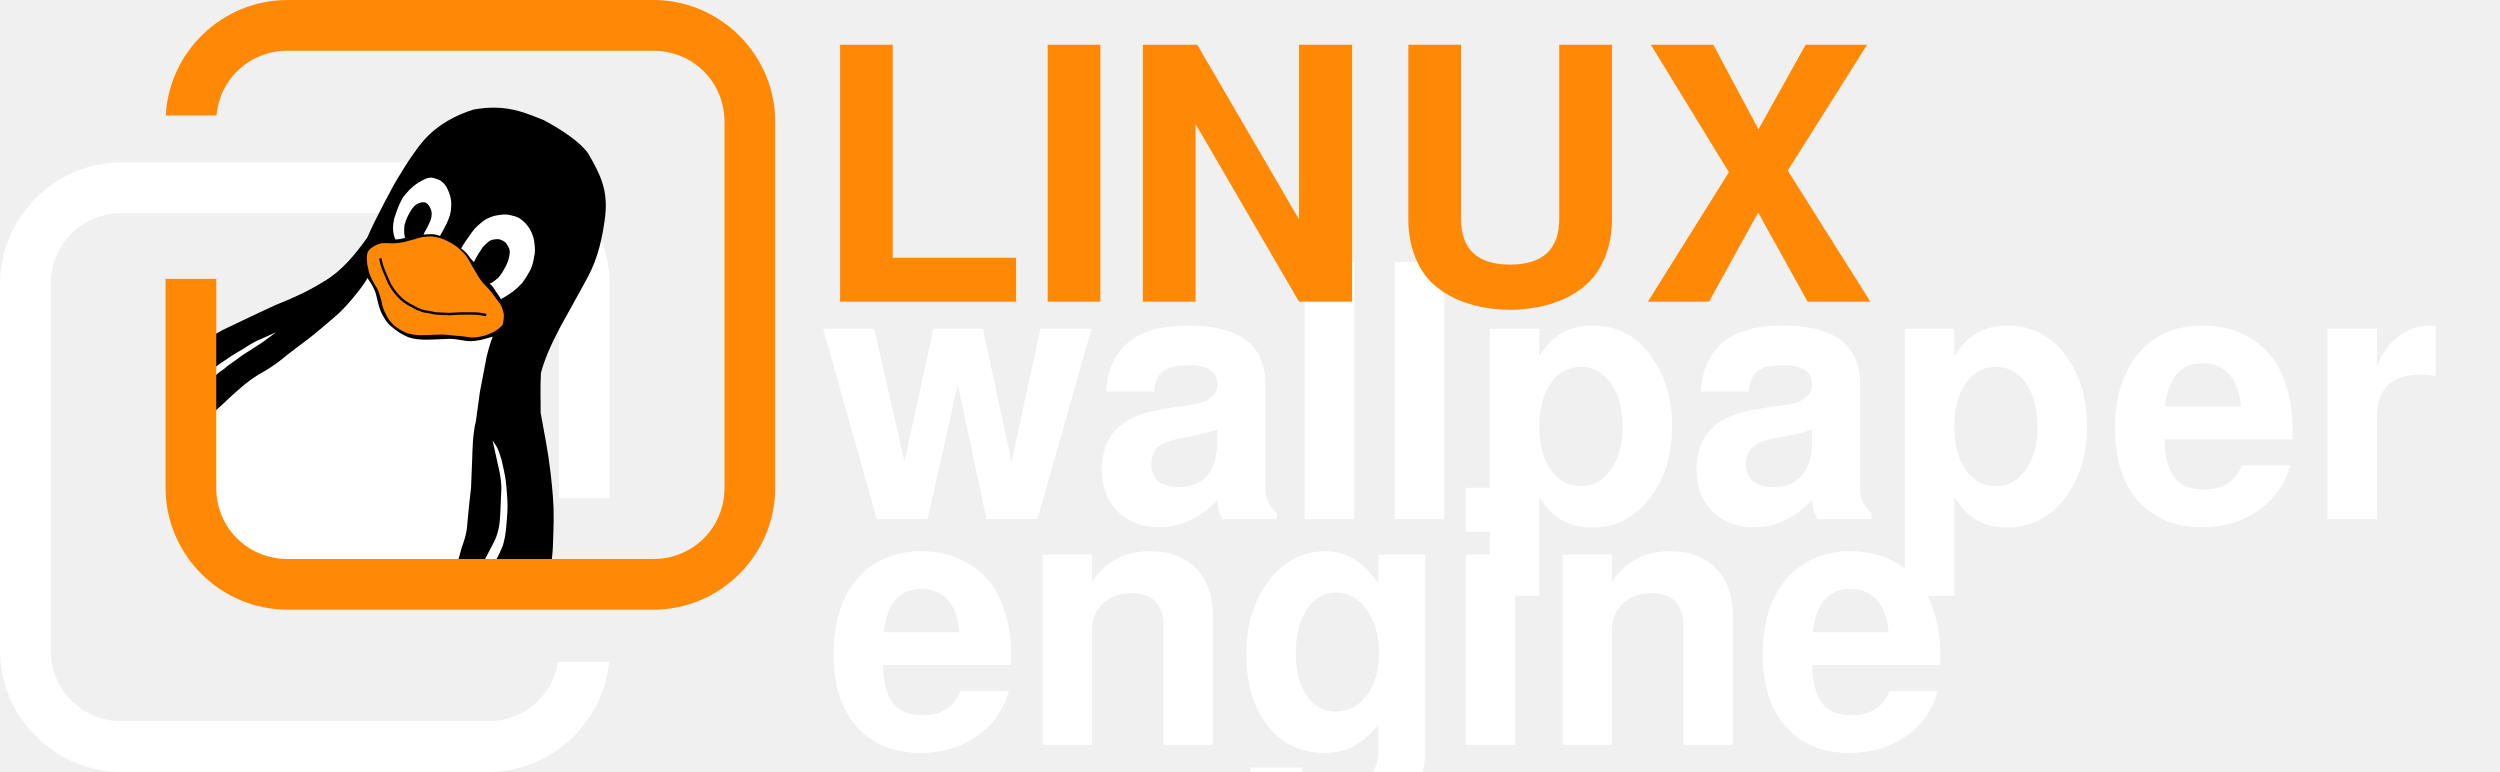
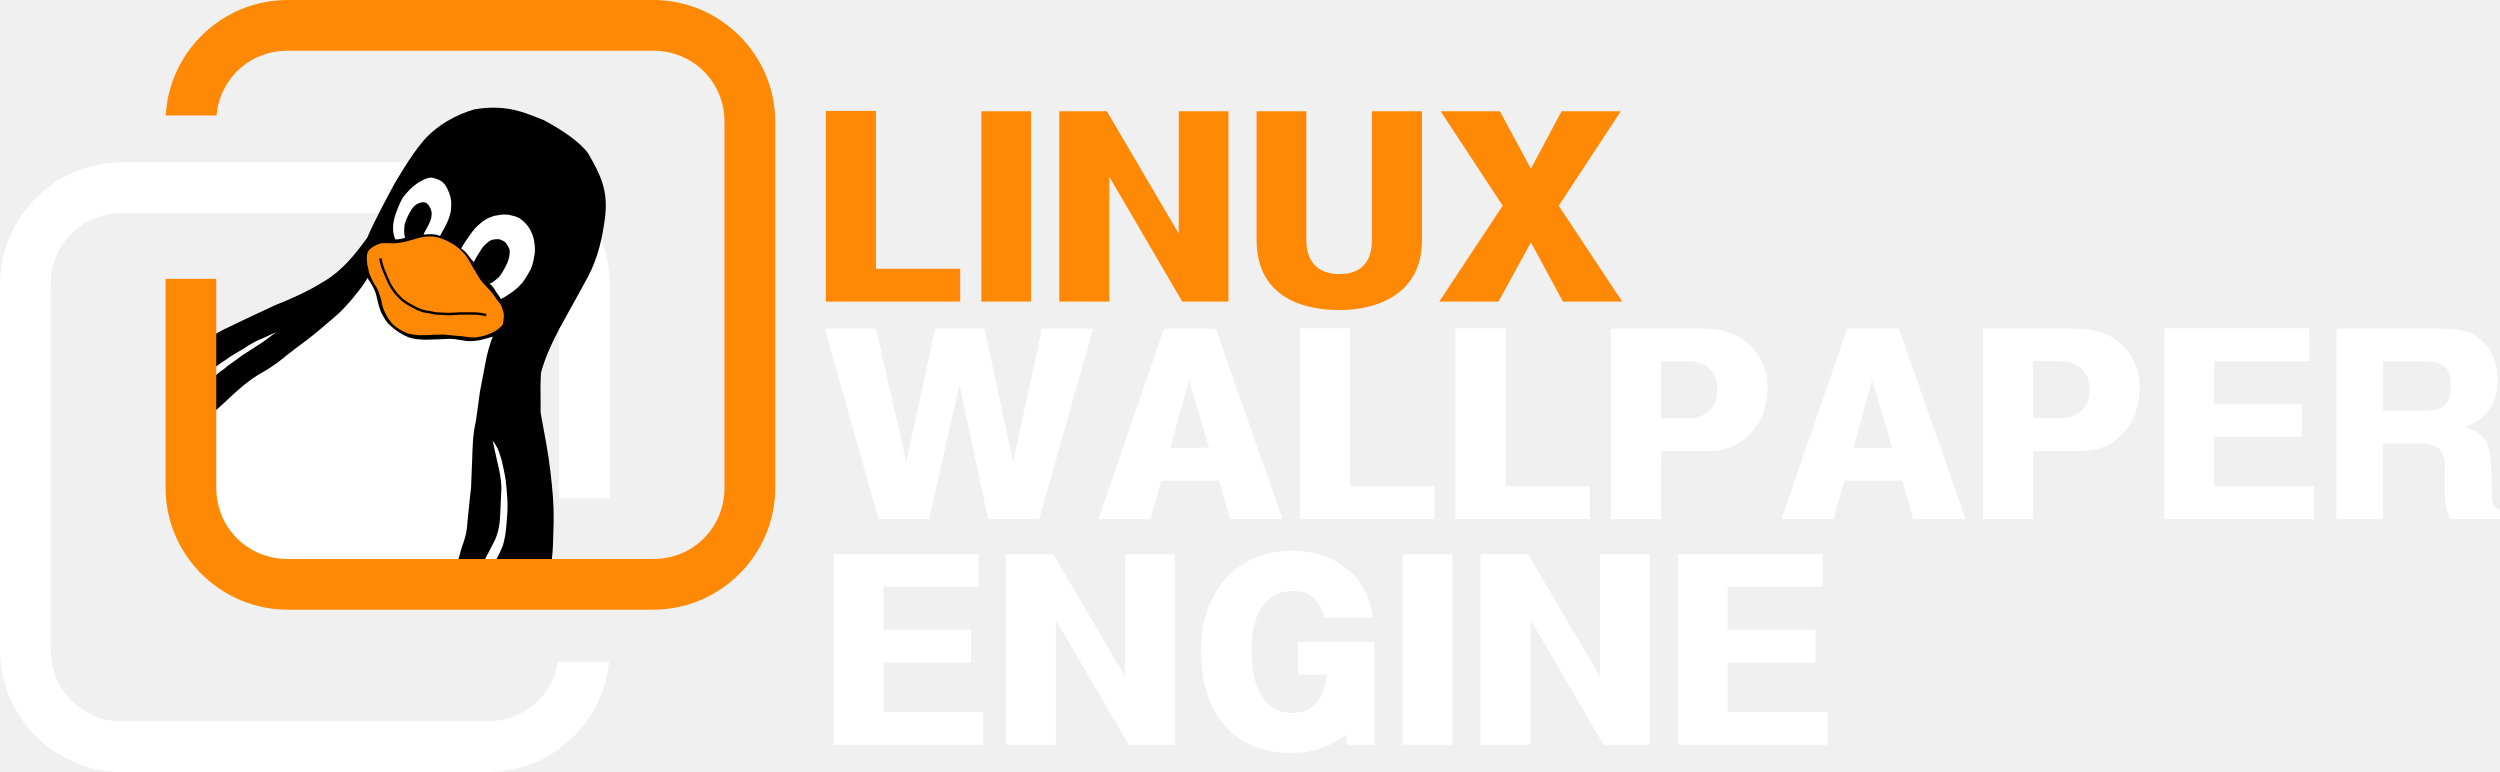
<svg xmlns="http://www.w3.org/2000/svg" width="120.091mm" height="37.084mm" viewBox="0 0 120.091 37.084" version="1.1" id="svg1" xml:space="preserve">
  <defs id="defs1" />
  <g id="layer1" transform="translate(-20.92702,-16.23544)">
    <g id="g2" transform="translate(-145.4246,-72.56121)">
      <path id="rect7" style="baseline-shift:baseline;display:inline;overflow:visible;opacity:1;vector-effect:none;fill:#ffffff;stroke-linecap:round;stroke-linejoin:round;enable-background:accumulate;stop-color:#000000;stop-opacity:1" d="m 172.211,96.594 c -3.225,0 -5.86,2.635 -5.86,5.86 v 17.568 c 0,3.225 2.635,5.859 5.86,5.859 h 17.568 c 3.031,0 5.541,-2.328 5.832,-5.286 h -2.456 c -0.266,1.636 -1.655,2.85 -3.376,2.85 h -17.568 c -1.917,0 -3.424,-1.506 -3.424,-3.424 v -17.568 c 0,-1.917 1.507,-3.422 3.424,-3.422 h 17.568 c 1.917,0 3.422,1.505 3.422,3.422 v 10.276 h 2.438 v -10.276 c 0,-3.225 -2.635,-5.86 -5.86,-5.86 z" />
      <g id="g7" transform="matrix(0.3816857,0.2182713,-0.2182713,0.3816857,180.3747,55.22806)" style="display:inline">
        <path id="path2" style="display:inline;fill:#ffffff;fill-opacity:1;stroke:none;stroke-width:0.47;stroke-linecap:round;stroke-linejoin:round" d="m 65.08,69.134 -6.654,7.276 0.415,6.238 -2.183,13.619 -2.182,0.935 -5.198,5.718 -0.905,4.028 7.966,13.698 7.964,3.149 7.362,-2.283 20.215,-12.434 -0.186,-0.649 L 82.025,93.98 77.139,84.52 75.995,71.213 Z" />
        <path id="path1" style="opacity:1;fill:#000000;fill-opacity:1;stroke-width:0.265;stroke-dasharray:none" d="m 62.99,65.474 c -0.599,0.334 -1.222,0.759 -1.887,1.308 -1.429,1.499 -2.643,3.457 -3.093,5.679 -0.424,2.144 -0.416,5.717 -0.416,5.717 0,0 0.07,4.352 0.338,6.55 -0.225,2.198 -0.596,4.486 -1.689,6.419 -1.015,1.881 -2.01,3.252 -3.327,4.911 -1.239,1.711 -3.69,5.277 -3.69,5.277 -0.699,1.13 -1.387,2.372 -2.002,3.639 l 2.268,3.9 c 0.121,-0.644 0.289,-1.272 0.5,-1.99 0.264,-1.083 0.671,-1.984 1.143,-2.885 0.308,-0.71 0.719,-1.368 1.078,-2.014 0.338,-0.672 0.741,-1.407 1.248,-2.027 l 0.961,-1.326 -0.728,1.663 c -0.42,0.801 -0.801,1.564 -1.26,2.417 -0.346,0.879 -0.732,1.512 -1,2.313 -0.429,0.836 -0.662,1.723 -0.844,2.676 -0.155,0.954 -0.234,1.858 -0.093,2.902 l 1.778,3.057 c -0.02,-0.403 -0.03,-0.8 -0.022,-1.19 0.16,-1.434 0.372,-2.049 0.662,-3.08 0.381,-1.057 0.658,-2.166 1.04,-3.222 0.403,-1.209 0.871,-2.26 1.56,-3.352 0.489,-0.884 0.875,-1.768 1.195,-2.652 0.355,-0.814 0.729,-1.775 1.065,-2.498 0.57,-1.343 0.884,-2.336 1.326,-3.531 0.354,-0.933 0.578,-1.966 0.747,-2.898 0.116,-0.676 0.224,-1.352 0.275,-2.041 0.034,-0.441 0.013,-0.464 0.009,-0.652 0.582,0.265 1.276,0.64 1.711,1.089 0.542,0.569 0.873,0.964 1.447,1.418 0.613,0.4 1.083,0.685 1.701,0.786 0.726,0.16 1.504,0.205 2.234,0.107 0.677,-0.136 1.018,-0.327 1.465,-0.536 0.475,-0.232 1.001,-0.607 1.453,-0.866 0.424,-0.26 0.683,-0.437 1.107,-0.697 0.517,-0.286 1.149,-0.481 1.731,-0.712 0.512,-0.233 0.928,-0.576 1.211,-0.805 0.422,-0.429 0.62,-0.592 1.01,-1.016 0.135,0.837 0.261,1.371 0.507,2.222 l 1.274,3.716 1.196,2.962 c 0.399,1.421 1.238,2.92 1.741,3.873 0.494,0.927 0.937,1.828 1.431,2.755 0.416,0.962 0.753,1.767 1.22,2.78 0.407,0.988 0.737,1.325 1.04,2.885 0.147,0.996 0.554,1.993 0.649,3.041 0.546,0.052 1.351,0.079 1.897,0.131 0.156,-0.702 0.312,-1.221 0.39,-2.209 -0.009,-1.213 -0.069,-1.958 -0.103,-2.963 -0.095,-1.005 -0.45,-1.906 -0.909,-2.781 -0.442,-0.858 -0.884,-1.716 -1.326,-2.574 -0.479,-0.773 -1.016,-1.403 -1.612,-2.027 L 80.829,97.177 c 0.422,0.173 0.818,0.399 1.189,0.696 0.314,0.323 0.68,0.568 0.975,0.943 0.583,0.626 1.126,1.225 1.637,1.975 0.533,0.775 1.059,1.512 1.494,2.398 0.533,1.126 1.092,2.155 1.378,3.437 0.152,1.167 0.173,2.335 0.143,3.6 -0.005,0.49 -0.072,1.041 -0.164,1.56 l 6.379,-3.922 c -0.11,-0.407 -0.249,-0.802 -0.426,-1.173 -0.629,-1.992 -1.614,-3.6 -2.469,-5.224 -0.881,-1.598 -1.786,-2.873 -2.962,-4.47 -1.124,-1.545 -2.773,-3.464 -4.133,-5.068 -0.684,-1.24 -1.344,-2.22 -2.131,-3.795 -0.371,-1.445 -0.555,-2.859 -0.65,-5.224 -0.052,-2.175 -0.026,-3.258 -0.104,-6.498 -0.087,-2.322 -0.745,-4.462 -1.663,-6.654 -1.144,-2.599 -2.625,-3.612 -4.99,-4.99 -1.377,-0.65 -3.743,-0.832 -6.082,-0.754 -1.878,0.273 -3.463,0.459 -5.26,1.461 z m -2.251,10.096 c 0.06,-0.033 0.123,-0.059 0.189,-0.078 0.532,-0.137 0.698,-0.142 0.884,-0.138 0.408,0.007 0.783,0.191 1.054,0.38 0.562,0.376 1.069,0.88 1.355,1.531 0.318,0.551 0.416,1.159 0.477,1.821 0.018,0.684 0.054,1.018 0.042,1.542 -0.307,0.016 -0.62,0.138 -0.895,0.277 -0.262,0.147 -0.457,0.301 -0.733,0.476 -0.045,-0.156 -0.04,-0.322 -0.04,-0.646 -0.006,-0.442 -0.022,-0.543 -0.06,-0.972 -0.065,-0.398 -0.093,-0.455 -0.296,-0.853 -0.177,-0.242 -0.355,-0.419 -0.744,-0.597 -0.298,-0.116 -0.534,-0.13 -0.893,0.205 -0.353,0.423 -0.408,0.526 -0.474,1.147 -0.021,0.738 0.011,1.186 0.178,1.846 0.293,0.645 0.463,0.896 0.739,1.187 0,0 -0.209,0.22 -0.389,0.374 -0.152,0.131 -0.441,0.301 -0.441,0.301 -0.649,-0.473 -1.02,-1.2 -1.236,-1.908 -0.182,-0.835 -0.308,-1.522 -0.324,-2.449 0.114,-0.838 0.283,-1.528 0.636,-2.238 0.28,-0.459 0.552,-0.981 0.97,-1.209 z m 9.096,-0.558 c 0.122,-0.062 0.25,-0.115 0.39,-0.161 0.353,-0.1 0.682,-0.221 1.05,-0.217 0.053,4.94e-4 0.105,0.003 0.159,0.009 0.515,0.036 0.968,0.211 1.364,0.403 0.375,0.216 0.685,0.452 0.988,0.766 0.347,0.405 0.66,0.824 0.884,1.313 0.186,0.542 0.412,1.076 0.475,1.695 0.026,0.667 0.013,1.146 -0.059,1.794 -0.108,0.503 -0.23,0.889 -0.41,1.327 -0.23,0.476 -0.452,0.932 -0.734,1.357 l -4.37e-4,0.002 c -0.318,-0.18 -0.516,-0.266 -0.913,-0.45 -0.275,-0.158 -0.663,-0.376 -1,-0.397 0.206,-0.204 0.349,-0.6 0.51,-1.038 0.117,-0.53 0.091,-1.021 0.078,-1.522 -0.022,-0.505 -0.128,-0.979 -0.331,-1.412 -0.129,-0.353 -0.488,-0.57 -0.871,-0.75 -0.247,-0.106 -0.508,-0.076 -0.871,-0.013 -0.364,0.179 -0.769,0.426 -0.922,0.906 -0.091,0.269 -0.175,0.466 -0.227,0.842 -0.013,0.372 -0.066,1.069 -0.039,1.451 0.012,0.15 0.021,0.283 0.021,0.34 -0.322,-0.069 -0.627,-0.193 -1.004,-0.372 -0.312,-0.118 -0.592,-0.204 -0.947,-0.218 -0.021,-0.392 0.061,-1.48 0.148,-2.201 0.056,-0.557 0.256,-1.1 0.468,-1.624 0.208,-0.435 0.468,-0.76 0.78,-1.092 0.348,-0.297 0.648,-0.551 1.013,-0.736 z m -14.164,44.486 0.668,1.149 1.377,0.545 c -0.203,-0.185 -0.409,-0.37 -0.615,-0.559 -0.511,-0.406 -0.957,-0.77 -1.43,-1.135 z m 27.471,-6.321 c -0.201,0.132 -0.362,0.3 -0.499,0.517 -0.275,0.409 -0.385,0.81 -0.356,1.286 l 3.586,-2.207 c -0.422,-0.051 -0.869,-0.052 -1.32,-0.009 -0.631,0.073 -1.077,0.192 -1.412,0.412 z" />
        <path style="opacity:1;fill:#ff8904;fill-opacity:1;stroke-width:0.265;stroke-dasharray:none" d="m 58.846,85.567 c -0.104,0.27 -0.117,0.539 0,0.809 0.167,0.383 0.36,0.649 0.585,0.953 0.241,0.194 0.423,0.505 0.664,0.698 0.328,0.278 0.689,0.497 1.05,0.73 0.34,0.14 0.621,0.333 0.883,0.558 0.35,0.305 0.681,0.617 0.966,0.974 0.354,0.379 0.759,0.634 1.172,0.895 0.355,0.207 0.761,0.348 1.168,0.431 0.516,0.077 1.077,0.082 1.573,0.01 0.4,-0.096 0.937,-0.296 1.265,-0.477 0.303,-0.172 0.606,-0.351 0.909,-0.536 0.295,-0.218 0.57,-0.371 0.884,-0.557 0.361,-0.235 0.709,-0.412 1.129,-0.576 0.421,-0.174 0.809,-0.386 1.23,-0.56 0.414,-0.174 0.939,-0.348 1.295,-0.606 0.315,-0.246 0.629,-0.506 0.885,-0.798 0.297,-0.355 0.561,-0.696 0.753,-1.103 0.08,-0.257 0.218,-0.515 0.239,-0.772 -0.102,-0.369 -0.255,-0.712 -0.441,-1.029 -0.255,-0.322 -0.53,-0.546 -0.882,-0.79 -0.524,-0.214 -0.944,-0.402 -1.41,-0.623 -0.448,-0.162 -0.967,-0.33 -1.402,-0.452 -0.542,-0.185 -0.903,-0.429 -1.387,-0.698 -0.502,-0.263 -0.959,-0.592 -1.461,-0.855 -0.373,-0.175 -0.739,-0.286 -1.157,-0.383 -0.439,-0.094 -0.949,-0.143 -1.453,-0.113 -0.43,0.01 -0.821,0.065 -1.231,0.165 -0.46,0.132 -0.751,0.27 -1.101,0.499 -0.398,0.263 -0.751,0.585 -1.045,0.927 -0.281,0.298 -0.595,0.564 -0.87,0.862 -0.325,0.27 -0.695,0.565 -1.045,0.763 -0.379,0.189 -0.66,0.333 -1.019,0.567 -0.314,0.291 -0.556,0.621 -0.746,1.087 z" id="path6" />
        <path style="opacity:1;fill:none;fill-opacity:1;stroke:#000000;stroke-width:0.265;stroke-dasharray:none;stroke-opacity:1" d="m 60.297,85.98 c 0.306,0.389 0.668,0.723 1.048,1.011 0.371,0.279 0.76,0.576 1.13,0.855 0.505,0.3 1.002,0.573 1.571,0.726 0.548,0.178 1.041,0.236 1.59,0.221 0.398,-0.037 0.852,0.018 1.241,-0.074 0.374,-0.055 0.628,-0.138 0.946,-0.285 0.349,-0.129 0.717,-0.193 1.02,-0.386 0.352,-0.175 0.649,-0.34 1.002,-0.515 0.352,-0.217 0.704,-0.463 1.057,-0.68 0.343,-0.199 0.704,-0.398 1.048,-0.597 0.481,-0.288 0.897,-0.466 1.47,-0.634" id="path7" />
        <path style="display:none;fill:#ffffff;fill-opacity:1;fill-rule:evenodd;stroke:none;stroke-width:0.47;stroke-linecap:round;stroke-linejoin:round;stroke-opacity:1" d="m 175.471,103.504 0.073,10.071 2.352,2.94 3.308,0.735 16.099,-0.515 -0.073,15.658 -44.915,-2.205 -0.073,-29.404 z" id="path28" transform="matrix(1.974308,-1.12903,1.12903,1.974308,-418.4694,94.61131)" />
      </g>
      <path id="rect8" style="baseline-shift:baseline;display:inline;overflow:visible;opacity:1;vector-effect:none;fill:#ff8904;fill-rule:evenodd;stroke-linecap:round;stroke-linejoin:round;enable-background:accumulate;stop-color:#000000;stop-opacity:1" d="m 180.164,88.797 c -3.12,0 -5.688,2.467 -5.851,5.547 h 2.441 c 0.153,-1.766 1.599,-3.11 3.411,-3.11 h 17.568 c 1.917,0 3.421,1.505 3.421,3.422 v 17.568 c 0,1.917 -1.504,3.424 -3.421,3.424 H 180.164 c -1.917,0 -3.424,-1.506 -3.424,-3.424 v -10.031 h -2.436 v 10.031 c 0,3.225 2.635,5.859 5.86,5.859 h 17.568 c 3.225,0 5.859,-2.634 5.859,-5.859 V 94.656 c 0,-3.225 -2.634,-5.86 -5.859,-5.86 z" />
    </g>
-     <text xml:space="preserve" style="font-size:16.933px;line-height:0.6;writing-mode:lr-tb;direction:ltr;fill:#ffffff;fill-opacity:1;fill-rule:evenodd;stroke:none;stroke-width:0.47;stroke-linecap:round;stroke-linejoin:round;stroke-opacity:1" x="60.297" y="41.168" id="text28">
-       <tspan style="font-style:normal;font-variant:normal;font-weight:600;font-stretch:normal;font-size:16.933px;line-height:0.6;font-family:FreeSans;-inkscape-font-specification:'FreeSans, Semi-Bold';font-variant-ligatures:normal;font-variant-caps:all-small-caps;font-variant-numeric:normal;font-variant-east-asian:normal;stroke-width:0.47" x="60.297" y="41.168" id="tspan29">wallpaper</tspan>
-       <tspan style="font-style:normal;font-variant:normal;font-weight:600;font-stretch:normal;font-size:16.933px;line-height:0.6;font-family:FreeSans;-inkscape-font-specification:'FreeSans, Semi-Bold';font-variant-ligatures:normal;font-variant-caps:all-small-caps;font-variant-numeric:normal;font-variant-east-asian:normal;stroke-width:0.47" x="60.297" y="52.01" id="tspan30">engine</tspan>
-     </text>
-     <text xml:space="preserve" style="font-size:16.933px;line-height:0.6;writing-mode:lr-tb;direction:ltr;fill:#ff8904;fill-opacity:1;fill-rule:evenodd;stroke:none;stroke-width:0.47;stroke-linecap:round;stroke-linejoin:round;stroke-opacity:1" x="59.923" y="30.724" id="text28-4">
-       <tspan style="font-style:normal;font-variant:normal;font-weight:600;font-stretch:normal;font-size:16.933px;line-height:0.6;font-family:FreeSans;-inkscape-font-specification:'FreeSans, Semi-Bold';font-variant-ligatures:normal;font-variant-caps:all-small-caps;font-variant-numeric:normal;font-variant-east-asian:normal;fill:#ff8904;fill-opacity:1;stroke-width:0.47" x="59.923" y="30.724" id="tspan30-2">LINUX</tspan>
-     </text>
+     <g id="text28" style="font-size:16.933px;line-height:0.6;fill:#ffffff;fill-rule:evenodd;stroke-width:0.47;stroke-linecap:round;stroke-linejoin:round" aria-label="wallpaperengine">
+       <path style="font-weight:600;font-family:FreeSans;-inkscape-font-specification:'FreeSans, Semi-Bold';font-variant-caps:all-small-caps;stroke-width:0.47" d="m 70.846,41.168 2.591,-9.144 h -2.455 l -1.389,6.401 -1.372,-6.401 h -2.371 l -1.389,6.401 -1.456,-6.401 h -2.455 l 2.574,9.144 h 2.438 l 1.456,-6.452 1.372,6.452 z m 2.845,0 h 2.506 l 0.508,-1.846 h 2.777 l 0.542,1.846 h 2.506 l -3.2,-9.144 h -2.489 z m 3.454,-3.421 0.897,-3.268 0.965,3.268 z m 8.636,-5.74 h -2.405 v 9.161 h 6.452 v -1.575 h -4.047 z m 7.468,0 h -2.405 v 9.161 h 6.452 v -1.575 h -4.047 z m 7.468,5.893 h 2.337 c 1.592,0 2.777,-1.27 2.777,-3.048 0,-1.643 -1.219,-2.828 -2.963,-2.828 h -4.555 v 9.144 h 2.405 z m 0,-1.575 v -2.743 h 1.253 c 0.914,0 1.456,0.508 1.456,1.372 0,0.965 -0.643,1.372 -1.456,1.372 z m 5.791,4.843 h 2.506 l 0.508,-1.846 h 2.777 l 0.542,1.846 h 2.506 l -3.2,-9.144 h -2.489 z m 3.454,-3.421 0.897,-3.268 0.965,3.268 z m 8.636,0.152 h 2.337 c 1.592,0 2.777,-1.27 2.777,-3.048 0,-1.643 -1.219,-2.828 -2.963,-2.828 h -4.555 v 9.144 h 2.405 z m 0,-1.575 v -2.743 h 1.253 c 0.914,0 1.456,0.508 1.456,1.372 0,0.965 -0.643,1.372 -1.456,1.372 z m 8.687,0.897 h 4.216 V 35.648 h -4.216 v -2.066 h 4.572 v -1.575 h -6.96 v 9.161 h 7.18 v -1.575 h -4.792 z m 11.074,2.371 c 0,0.847 0.051,1.135 0.288,1.575 h 2.371 V 40.779 c -0.288,-0.169 -0.389,-0.356 -0.389,-0.762 -0.051,-2.709 -0.102,-2.76 -1.27,-3.268 1.033,-0.406 1.541,-1.151 1.541,-2.269 0,-1.016 -0.508,-2.455 -2.472,-2.455 h -5.266 v 9.144 h 2.235 V 37.545 h 1.812 c 0.813,0 1.168,0.322 1.168,1.084 0,0.389 -0.017,0.288 -0.017,0.965 z m 0.305,-4.843 c 0,1.067 -0.559,1.219 -1.338,1.219 h -1.93 v -2.371 h 1.93 c 0.796,0 1.338,0.135 1.338,1.151 z" id="path3" />
+       <path style="font-weight:600;font-family:FreeSans;-inkscape-font-specification:'FreeSans, Semi-Bold';font-variant-caps:all-small-caps;stroke-width:0.47" d="m 63.362,48.064 h 4.216 v -1.575 h -4.216 v -2.066 h 4.572 v -1.575 h -6.96 v 9.161 h 7.18 v -1.575 h -4.792 z m 11.786,3.945 h 2.218 v -9.144 h -2.388 v 5.876 l -3.454,-5.876 h -2.286 v 9.144 h 2.405 V 46.015 Z m 9.432,-6.096 h 2.286 c -0.169,-1.964 -1.829,-3.217 -3.81,-3.217 -2.929,0 -4.437,2.167 -4.437,4.775 0,2.777 1.355,4.928 4.301,4.928 0.847,0 1.643,-0.119 2.659,-0.864 l 0.068,0.474 h 1.304 v -4.945 h -3.675 v 1.575 h 1.389 c -0.169,1.727 -1.27,1.846 -1.659,1.846 -1.236,0 -1.964,-1.033 -1.964,-3.031 0,-1.49 0.525,-2.828 1.981,-2.828 0.847,0 1.253,0.406 1.558,1.287 z m 6.113,-3.048 h -2.388 v 9.144 h 2.388 z m 7.264,9.144 h 2.218 v -9.144 h -2.388 v 5.876 l -3.454,-5.876 h -2.286 v 9.144 h 2.405 V 46.015 Z m 5.961,-3.945 h 4.216 v -1.575 h -4.216 v -2.066 h 4.572 v -1.575 h -6.96 v 9.161 h 7.18 v -1.575 h -4.792 z" id="path4" />
+     </g>
+     <path style="font-weight:600;font-size:16.933px;line-height:0.6;font-family:FreeSans;-inkscape-font-specification:'FreeSans, Semi-Bold';font-variant-caps:all-small-caps;fill:#ff8904;fill-rule:evenodd;stroke-width:0.47;stroke-linecap:round;stroke-linejoin:round" d="m 63.004,21.563 h -2.405 v 9.161 h 6.452 v -1.575 h -4.047 z m 7.451,0.017 h -2.388 v 9.144 h 2.388 z m 7.264,9.144 h 2.218 v -9.144 h -2.388 v 5.876 L 74.096,21.58 h -2.286 v 9.144 h 2.405 V 24.73 Z m 7.535,0.406 c 1.829,0 3.979,-0.762 3.979,-3.353 v -6.198 h -2.405 v 6.198 c 0,1.05 -0.525,1.626 -1.575,1.626 -1.05,0 -1.575,-0.643 -1.575,-1.626 v -6.198 h -2.388 v 6.198 c 0,2.591 2.032,3.353 3.962,3.353 z m 10.549,-5.012 2.98,-4.538 h -2.845 l -1.473,2.76 -1.49,-2.76 h -2.845 l 2.98,4.538 -3.048,4.606 h 2.845 l 1.558,-2.845 1.541,2.845 h 2.845 z" id="text28-4" aria-label="LINUX" />
  </g>
</svg>
